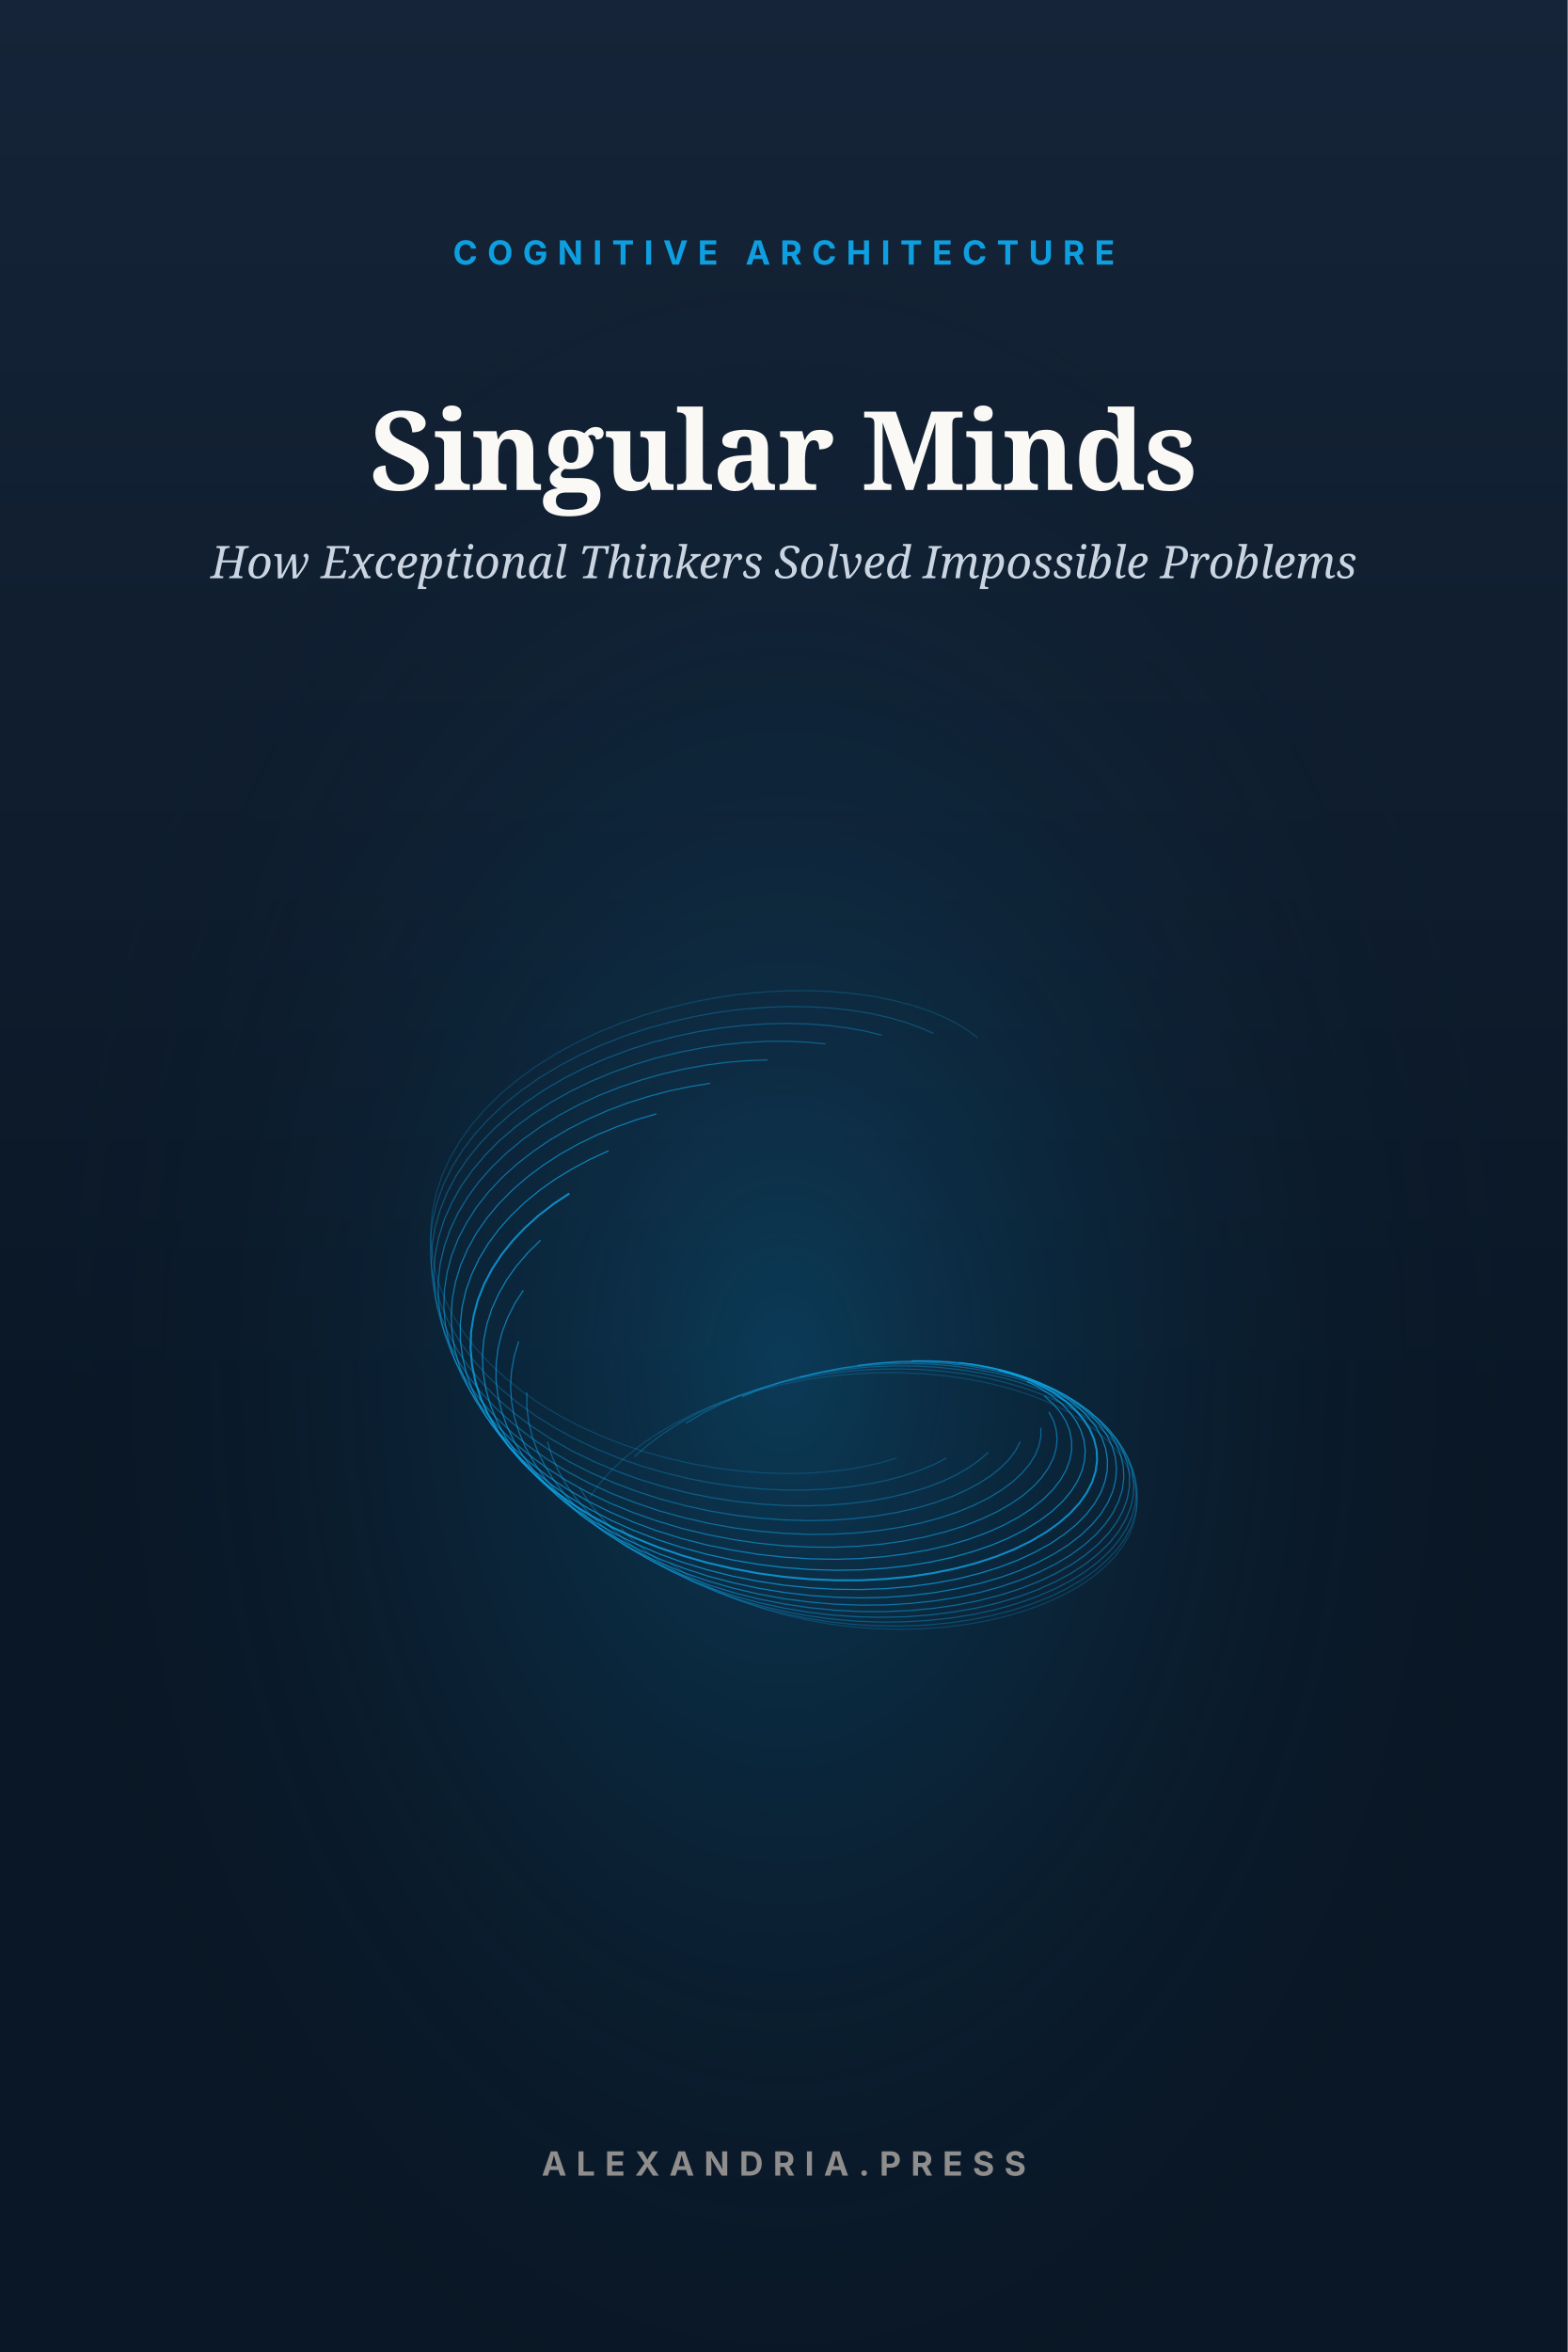
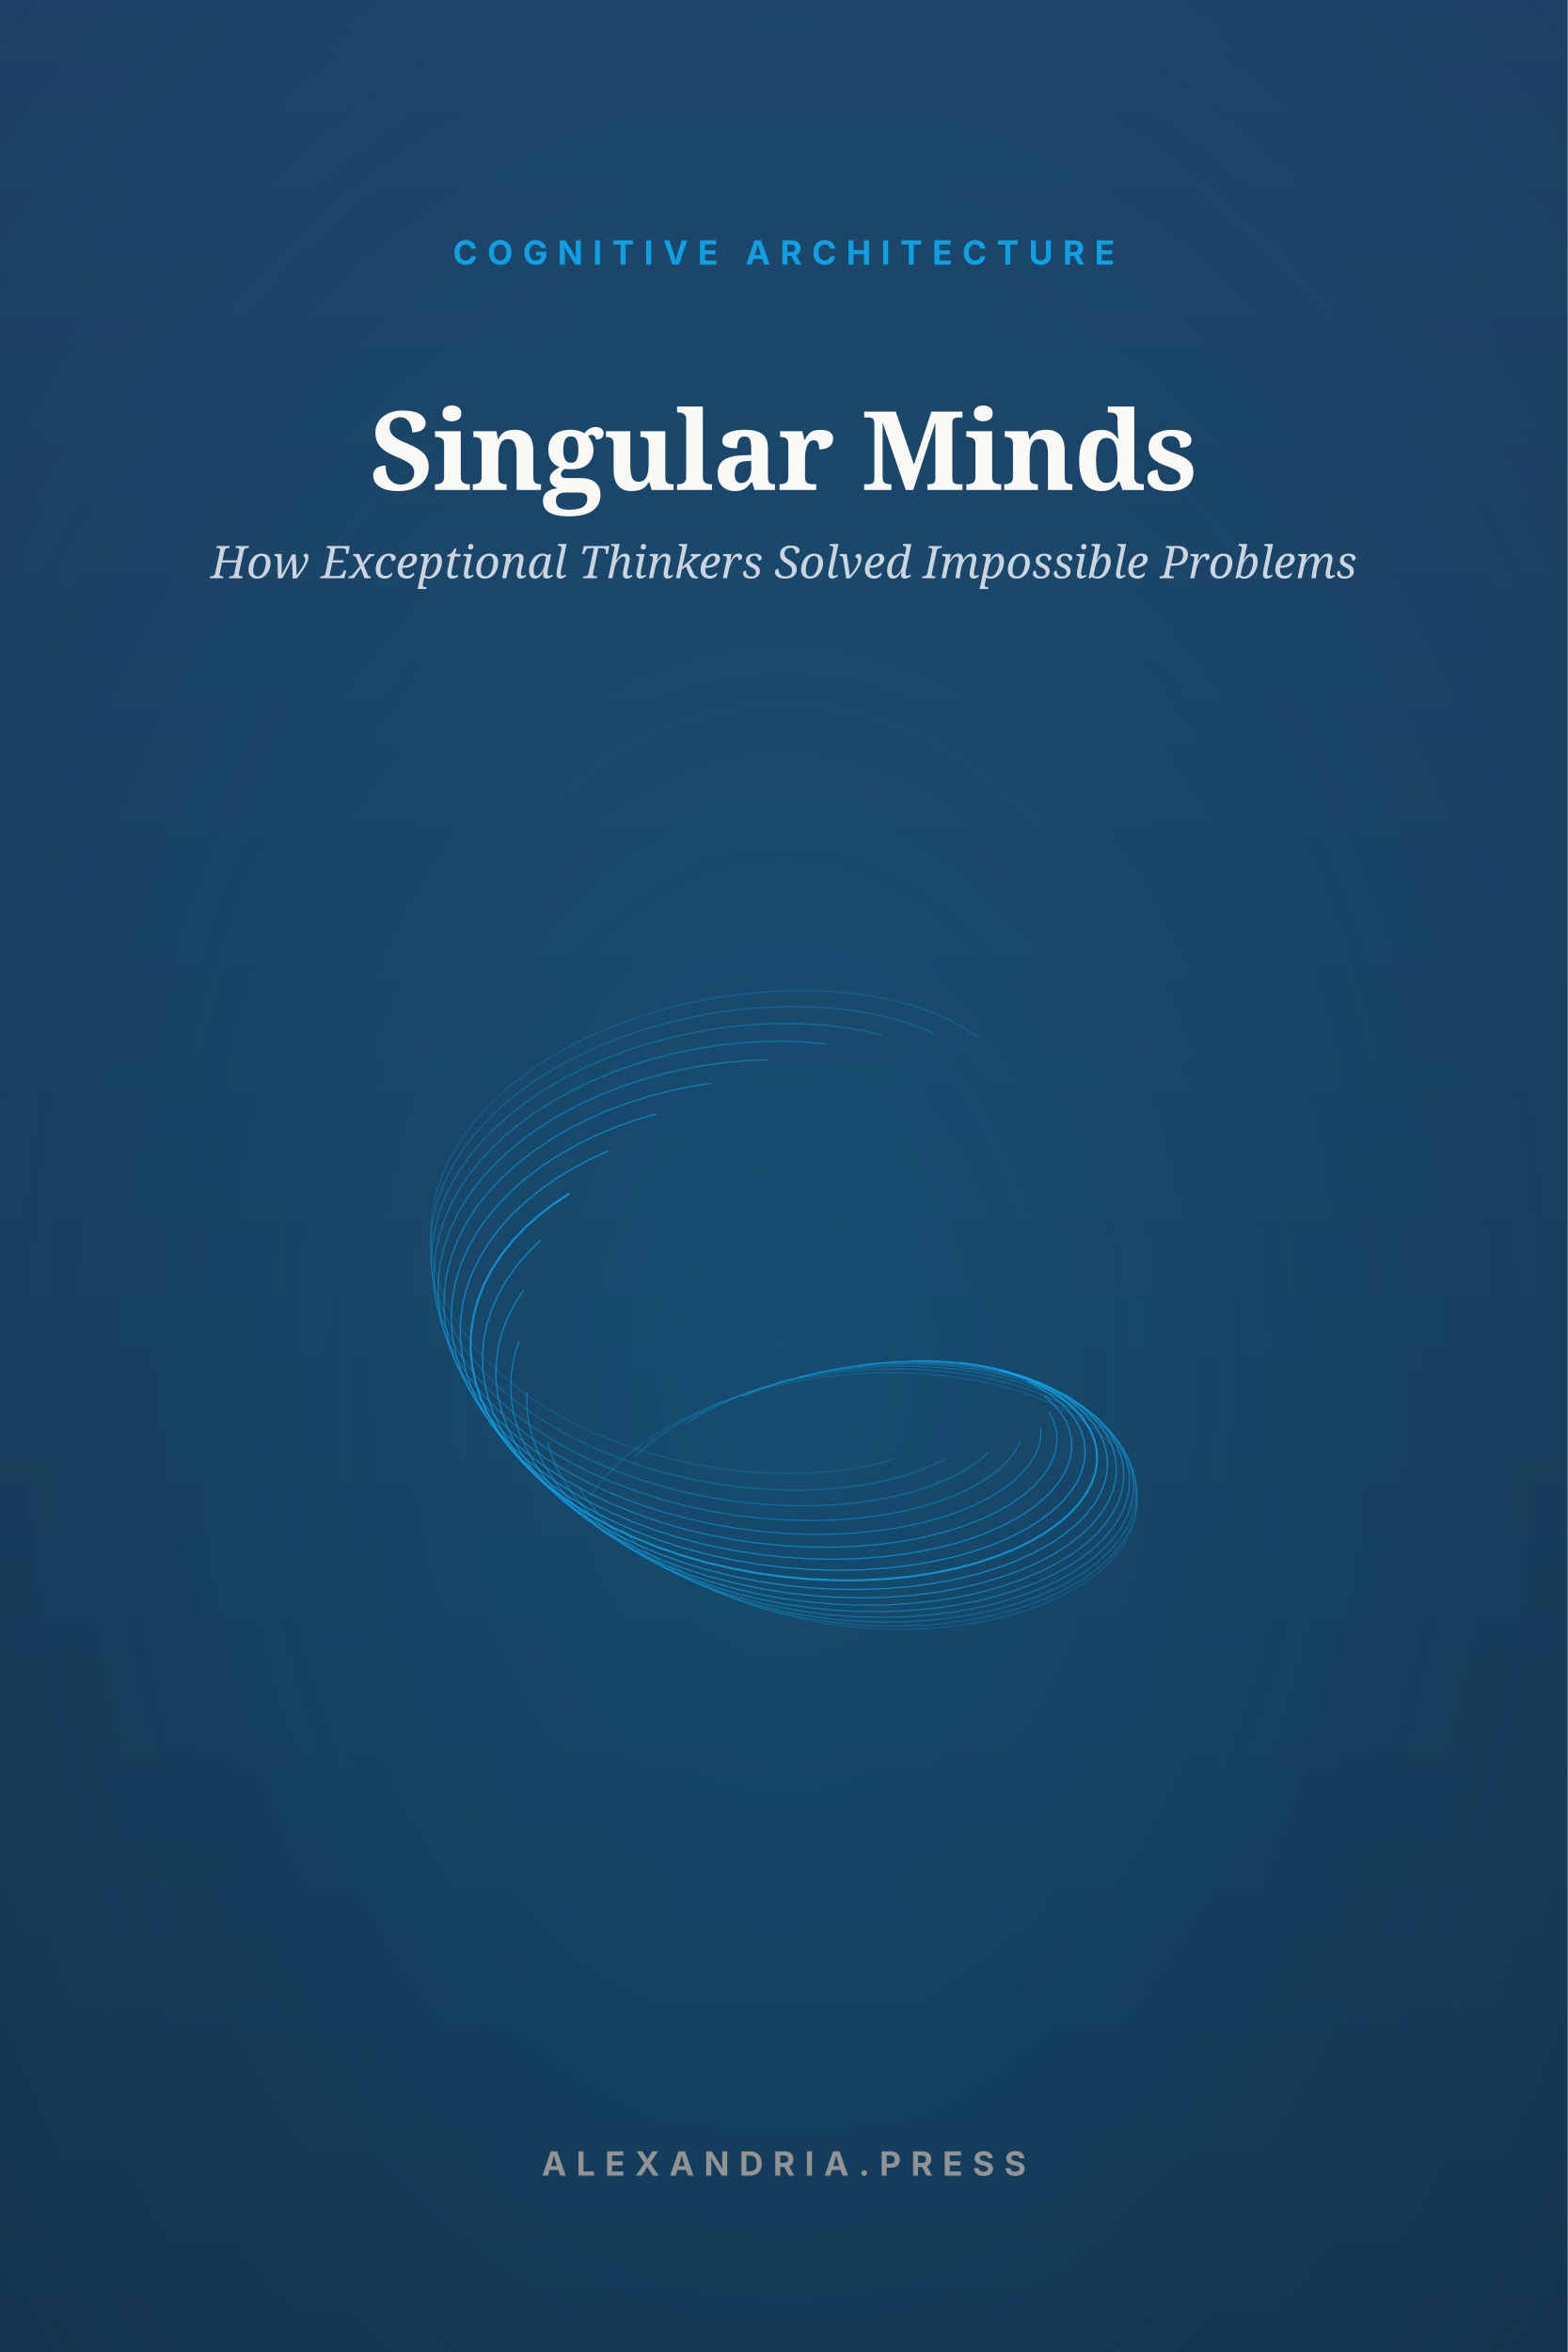
<svg xmlns="http://www.w3.org/2000/svg" viewBox="0 0 1600 2400" width="100%" height="100%">
  <defs>
    <linearGradient id="bg-singular-minds" x1="0%" y1="0%" x2="0%" y2="100%">
-       <stop offset="0%" stop-color="#152438" />
-       <stop offset="60%" stop-color="#0a1726" />
-       <stop offset="100%" stop-color="#0a1726" />
+       <stop offset="0%" stop-color="#1f3959" />
+       <stop offset="60%" stop-color="#192e47" />
+       <stop offset="100%" stop-color="#15273d" />
    </linearGradient>
-     <radialGradient id="halo-singular-minds" cx="50%" cy="58%" r="48%">
-       <stop offset="0%" stop-color="#0ea5e9" stop-opacity="0.25" />
-       <stop offset="100%" stop-color="#0a1726" stop-opacity="0" />
+     <radialGradient id="halo-singular-minds" cx="50%" cy="58%" r="75%">
+       <stop offset="0%" stop-color="#0ea5e9" stop-opacity="0.26" />
+       <stop offset="55%" stop-color="#0ea5e9" stop-opacity="0.15" />
+       <stop offset="100%" stop-color="#0ea5e9" stop-opacity="0.08" />
    </radialGradient>
  </defs>
  <rect width="1600" height="2400" fill="url(#bg-singular-minds)" />
  <rect width="1600" height="2400" fill="url(#halo-singular-minds)" />
  <g text-anchor="middle" font-family="'Inter', -apple-system, sans-serif">
    <text x="800" y="270" font-size="34" font-weight="700" letter-spacing="10" fill="#0ea5e9" opacity="0.95">COGNITIVE ARCHITECTURE</text>
  </g>
  <g text-anchor="middle">
    <text x="800" y="500" font-family="'Literata', Georgia, serif" font-size="112" font-weight="700" letter-spacing="-0.01em" fill="#faf9f6">
      Singular Minds
    </text>
    <text x="800" y="590" font-family="'Literata', Georgia, serif" font-size="46" font-weight="400" font-style="italic" fill="#cbd5e1">
      How Exceptional Thinkers Solved Impossible Problems
    </text>
  </g>
  <g class="emblem-sheaf">
    <path d="M 997.7,1058.9 L 987.6,1051.3 L 975.7,1044.0 L 962.2,1037.3 L 947.0,1031.1 L 930.2,1025.6 L 912.0,1020.9 L 892.5,1016.9 L 871.8,1013.9 L 850.0,1011.9 L 827.3,1010.9 L 803.8,1011.0 L 779.8,1012.2 L 755.3,1014.5 L 730.7,1018.1 L 706.0,1022.8 L 681.4,1028.7 L 657.1,1035.8 L 633.4,1044.1 L 610.3,1053.5 L 588.1,1064.0 L 566.9,1075.6 L 546.9,1088.2 L 528.2,1101.8 L 511.1,1116.2 L 495.5,1131.5 L 481.6,1147.4 L 469.6,1164.1 L 459.6,1181.2 L 451.5,1198.8 L 445.4,1216.7 L 441.5,1234.8 L 439.7,1253.1 L 440.1,1271.4 L 442.6,1289.6 L 447.1,1307.6 L 453.8,1325.3 L 462.5,1342.7 L 473.1,1359.5 L 485.5,1375.7 L 499.7,1391.2 L 515.6,1405.9 L 532.9,1419.8 L 551.6,1432.8 L 571.5,1444.8 L 592.5,1455.8 L 614.4,1465.7 L 637.0,1474.4 L 660.1,1482.1 L 683.6,1488.5 L 707.2,1493.8 L 730.9,1498.0 L 754.3,1501.0 L 777.4,1502.8 L 800.0,1503.6 L 821.9,1503.3 L 842.9,1501.9 L 862.8,1499.7 L 881.6,1496.5 L 899.2,1492.5 L 915.3,1487.8" stroke="#0ea5e9" stroke-width="1.2" fill="none" opacity="0.24" />
    <path d="M 952.5,1054.5 L 938.7,1048.4 L 923.3,1042.9 L 906.4,1038.1 L 888.1,1034.1 L 868.5,1030.9 L 847.8,1028.6 L 826.2,1027.4 L 803.7,1027.1 L 780.5,1028.0 L 756.8,1029.9 L 732.8,1033.0 L 708.7,1037.3 L 684.6,1042.8 L 660.7,1049.4 L 637.3,1057.2 L 614.4,1066.1 L 592.3,1076.2 L 571.1,1087.4 L 551.0,1099.5 L 532.1,1112.7 L 514.7,1126.8 L 498.8,1141.7 L 484.6,1157.3 L 472.1,1173.7 L 461.5,1190.6 L 452.9,1208.0 L 446.3,1225.8 L 441.8,1243.9 L 439.4,1262.1 L 439.2,1280.4 L 441.1,1298.7 L 445.1,1316.9 L 451.2,1334.7 L 459.3,1352.3 L 469.5,1369.3 L 481.5,1385.9 L 495.3,1401.7 L 510.9,1416.9 L 528.0,1431.2 L 546.6,1444.6 L 566.5,1457.1 L 587.5,1468.5 L 609.5,1478.9 L 632.4,1488.2 L 655.8,1496.3 L 679.8,1503.2 L 704.0,1509.0 L 728.3,1513.6 L 752.5,1517.0 L 776.5,1519.3 L 800.0,1520.4 L 822.9,1520.4 L 845.0,1519.4 L 866.2,1517.3 L 886.3,1514.3 L 905.1,1510.5 L 922.6,1505.8 L 938.7,1500.4 L 953.2,1494.4 L 966.0,1487.8" stroke="#0ea5e9" stroke-width="1.2" fill="none" opacity="0.31" />
    <path d="M 900.0,1056.3 L 883.1,1052.2 L 864.9,1048.9 L 845.4,1046.4 L 824.9,1044.9 L 803.5,1044.3 L 781.3,1044.8 L 758.6,1046.3 L 735.4,1049.0 L 712.0,1052.8 L 688.5,1057.8 L 665.1,1063.9 L 642.0,1071.2 L 619.5,1079.7 L 597.5,1089.2 L 576.4,1099.9 L 556.3,1111.6 L 537.4,1124.3 L 519.8,1137.9 L 503.7,1152.4 L 489.1,1167.7 L 476.3,1183.7 L 465.2,1200.3 L 456.1,1217.5 L 449.0,1235.1 L 443.9,1253.0 L 440.9,1271.2 L 440.1,1289.4 L 441.4,1307.7 L 444.8,1325.9 L 450.3,1343.9 L 457.9,1361.5 L 467.5,1378.8 L 479.1,1395.6 L 492.5,1411.7 L 507.7,1427.2 L 524.5,1441.8 L 542.9,1455.6 L 562.7,1468.5 L 583.6,1480.4 L 605.7,1491.2 L 628.7,1500.9 L 652.4,1509.5 L 676.7,1516.9 L 701.3,1523.2 L 726.1,1528.2 L 751.0,1532.1 L 775.7,1534.7 L 800.0,1536.2 L 823.8,1536.5 L 846.9,1535.8 L 869.1,1534.0 L 890.3,1531.2 L 910.4,1527.4 L 929.2,1522.8 L 946.5,1517.5 L 962.3,1511.4 L 976.5,1504.7 L 989.0,1497.5 L 999.7,1489.8 L 1008.7,1481.9" stroke="#0ea5e9" stroke-width="1.2" fill="none" opacity="0.38" />
    <path d="M 842.7,1065.2 L 823.5,1063.4 L 803.3,1062.5 L 782.3,1062.6 L 760.6,1063.8 L 738.3,1066.0 L 715.7,1069.4 L 693.0,1073.8 L 670.2,1079.4 L 647.7,1086.2 L 625.5,1094.1 L 603.9,1103.1 L 583.0,1113.2 L 563.0,1124.4 L 544.1,1136.6 L 526.4,1149.7 L 510.0,1163.7 L 495.2,1178.6 L 482.1,1194.2 L 470.6,1210.4 L 461.1,1227.3 L 453.4,1244.6 L 447.8,1262.3 L 444.2,1280.2 L 442.8,1298.4 L 443.4,1316.6 L 446.2,1334.7 L 451.2,1352.7 L 458.2,1370.5 L 467.2,1387.9 L 478.3,1404.8 L 491.2,1421.2 L 506.0,1436.9 L 522.5,1451.8 L 540.5,1466.0 L 560.0,1479.2 L 580.9,1491.5 L 602.9,1502.7 L 625.9,1512.8 L 649.7,1521.8 L 674.2,1529.7 L 699.1,1536.3 L 724.4,1541.8 L 749.7,1546.1 L 775.0,1549.1 L 800.0,1550.9 L 824.6,1551.6 L 848.5,1551.2 L 871.7,1549.6 L 893.9,1547.0 L 915.0,1543.4 L 934.9,1538.9 L 953.4,1533.6 L 970.5,1527.5 L 985.9,1520.7 L 999.7,1513.3 L 1011.7,1505.5 L 1021.9,1497.2 L 1030.2,1488.7 L 1036.7,1479.9 L 1041.3,1471.1" stroke="#0ea5e9" stroke-width="1.2" fill="none" opacity="0.45" />
    <path d="M 783.3,1081.5 L 762.8,1082.3 L 741.6,1084.0 L 720.0,1086.9 L 698.1,1090.8 L 676.1,1095.9 L 654.2,1102.1 L 632.5,1109.4 L 611.3,1117.8 L 590.7,1127.3 L 570.9,1137.9 L 552.1,1149.5 L 534.4,1162.1 L 518.0,1175.6 L 503.0,1189.9 L 489.5,1205.0 L 477.7,1220.9 L 467.7,1237.3 L 459.6,1254.3 L 453.5,1271.6 L 449.3,1289.4 L 447.3,1307.3 L 447.3,1325.3 L 449.5,1343.4 L 453.8,1361.3 L 460.2,1379.1 L 468.6,1396.5 L 479.1,1413.6 L 491.5,1430.1 L 505.7,1446.0 L 521.8,1461.2 L 539.4,1475.6 L 558.6,1489.1 L 579.2,1501.7 L 601.0,1513.3 L 623.9,1523.8 L 647.8,1533.2 L 672.3,1541.5 L 697.5,1548.5 L 723.0,1554.4 L 748.7,1559.0 L 774.4,1562.4 L 800.0,1564.6 L 825.2,1565.7 L 849.9,1565.5 L 873.9,1564.2 L 897.0,1561.8 L 919.0,1558.4 L 939.9,1554.1 L 959.5,1548.8 L 977.6,1542.7 L 994.2,1535.9 L 1009.1,1528.4 L 1022.3,1520.4 L 1033.7,1511.9 L 1043.2,1503.0 L 1050.9,1493.9 L 1056.6,1484.6 L 1060.4,1475.3 L 1062.3,1466.0 L 1062.3,1456.9" stroke="#0ea5e9" stroke-width="1.2" fill="none" opacity="0.52" />
    <path d="M 724.8,1105.4 L 703.9,1108.8 L 682.7,1113.3 L 661.6,1118.9 L 640.6,1125.5 L 619.9,1133.3 L 599.7,1142.2 L 580.2,1152.1 L 561.5,1163.1 L 543.9,1175.1 L 527.4,1188.0 L 512.3,1201.7 L 498.6,1216.3 L 486.5,1231.6 L 476.2,1247.6 L 467.6,1264.1 L 460.9,1281.2 L 456.3,1298.5 L 453.6,1316.2 L 453.0,1334.0 L 454.5,1351.9 L 458.2,1369.7 L 463.9,1387.4 L 471.7,1404.8 L 481.5,1421.9 L 493.3,1438.4 L 507.0,1454.5 L 522.5,1469.8 L 539.7,1484.4 L 558.4,1498.2 L 578.7,1511.1 L 600.2,1523.0 L 622.9,1533.9 L 646.6,1543.6 L 671.2,1552.2 L 696.3,1559.7 L 722.0,1565.9 L 748.0,1570.9 L 774.0,1574.7 L 800.0,1577.3 L 825.7,1578.6 L 851.0,1578.8 L 875.6,1577.8 L 899.5,1575.7 L 922.4,1572.5 L 944.2,1568.3 L 964.7,1563.1 L 983.8,1557.1 L 1001.4,1550.2 L 1017.4,1542.7 L 1031.7,1534.5 L 1044.2,1525.9 L 1054.8,1516.7 L 1063.5,1507.3 L 1070.2,1497.6 L 1075.1,1487.9 L 1077.9,1478.1 L 1078.9,1468.4 L 1077.9,1458.9 L 1075.2,1449.6 L 1070.6,1440.8" stroke="#0ea5e9" stroke-width="1.2" fill="none" opacity="0.59" />
    <path d="M 669.8,1136.6 L 649.6,1142.6 L 629.5,1149.7 L 609.8,1157.9 L 590.7,1167.1 L 572.3,1177.4 L 554.8,1188.7 L 538.4,1200.9 L 523.2,1214.1 L 509.4,1228.0 L 497.0,1242.8 L 486.3,1258.2 L 477.4,1274.2 L 470.2,1290.8 L 465.0,1307.7 L 461.7,1325.0 L 460.5,1342.5 L 461.4,1360.2 L 464.3,1377.8 L 469.3,1395.3 L 476.4,1412.7 L 485.5,1429.7 L 496.6,1446.3 L 509.7,1462.4 L 524.5,1477.8 L 541.2,1492.6 L 559.4,1506.6 L 579.2,1519.7 L 600.4,1531.9 L 622.8,1543.0 L 646.2,1553.1 L 670.6,1562.1 L 695.7,1569.9 L 721.4,1576.5 L 747.5,1581.8 L 773.7,1586.0 L 800.0,1588.9 L 826.1,1590.6 L 851.8,1591.1 L 877.0,1590.4 L 901.5,1588.5 L 925.1,1585.5 L 947.6,1581.5 L 969.0,1576.5 L 989.0,1570.6 L 1007.5,1563.8 L 1024.5,1556.2 L 1039.7,1548.0 L 1053.2,1539.2 L 1064.8,1529.9 L 1074.5,1520.2 L 1082.3,1510.2 L 1088.1,1500.0 L 1091.9,1489.8 L 1093.8,1479.6 L 1093.6,1469.5 L 1091.6,1459.6 L 1087.8,1450.1 L 1082.1,1441.0 L 1074.8,1432.5 L 1065.9,1424.5" stroke="#0ea5e9" stroke-width="1.2" fill="none" opacity="0.66" />
    <path d="M 621.1,1174.3 L 602.5,1182.8 L 584.5,1192.4 L 567.2,1202.9 L 550.9,1214.4 L 535.7,1226.9 L 521.8,1240.1 L 509.3,1254.2 L 498.2,1269.1 L 488.9,1284.5 L 481.3,1300.5 L 475.5,1317.0 L 471.6,1333.9 L 469.8,1351.0 L 469.9,1368.3 L 472.2,1385.6 L 476.4,1402.9 L 482.8,1420.1 L 491.1,1437.0 L 501.5,1453.6 L 513.8,1469.6 L 528.0,1485.2 L 544.0,1500.0 L 561.7,1514.2 L 580.9,1527.5 L 601.5,1539.8 L 623.5,1551.3 L 646.6,1561.6 L 670.7,1570.9 L 695.6,1579.0 L 721.2,1586.0 L 747.3,1591.7 L 773.6,1596.2 L 800.0,1599.5 L 826.3,1601.5 L 852.4,1602.3 L 878.0,1601.9 L 903.0,1600.3 L 927.1,1597.6 L 950.3,1593.8 L 972.4,1589.0 L 993.1,1583.2 L 1012.5,1576.5 L 1030.3,1569.0 L 1046.4,1560.7 L 1060.8,1551.8 L 1073.4,1542.4 L 1084.1,1532.5 L 1092.8,1522.3 L 1099.5,1511.8 L 1104.2,1501.2 L 1106.9,1490.5 L 1107.6,1479.9 L 1106.3,1469.5 L 1103.1,1459.4 L 1098.1,1449.7 L 1091.2,1440.4 L 1082.8,1431.7 L 1072.7,1423.6 L 1061.2,1416.2 L 1048.4,1409.6" stroke="#0ea5e9" stroke-width="1.2" fill="none" opacity="0.73" />
    <path d="M 581.1,1217.8 L 565.0,1228.5 L 549.9,1240.1 L 535.9,1252.7 L 523.2,1266.1 L 511.9,1280.2 L 502.2,1295.0 L 494.1,1310.4 L 487.8,1326.3 L 483.4,1342.6 L 480.8,1359.3 L 480.3,1376.2 L 481.8,1393.2 L 485.3,1410.2 L 490.8,1427.1 L 498.4,1443.9 L 508.0,1460.3 L 519.5,1476.3 L 532.9,1491.8 L 548.1,1506.7 L 565.1,1521.0 L 583.6,1534.4 L 603.7,1547.0 L 625.1,1558.6 L 647.8,1569.2 L 671.5,1578.8 L 696.1,1587.2 L 721.4,1594.5 L 747.3,1600.5 L 773.6,1605.4 L 800.0,1609.0 L 826.4,1611.4 L 852.7,1612.5 L 878.6,1612.5 L 903.9,1611.2 L 928.5,1608.8 L 952.2,1605.2 L 974.9,1600.6 L 996.3,1595.0 L 1016.4,1588.4 L 1034.9,1581.0 L 1051.9,1572.7 L 1067.1,1563.8 L 1080.5,1554.3 L 1092.0,1544.3 L 1101.6,1533.9 L 1109.2,1523.1 L 1114.7,1512.2 L 1118.2,1501.2 L 1119.7,1490.2 L 1119.2,1479.3 L 1116.6,1468.6 L 1112.2,1458.3 L 1105.9,1448.4 L 1097.8,1439.0 L 1088.1,1430.2 L 1076.8,1422.1 L 1064.1,1414.7 L 1050.1,1408.1 L 1035.0,1402.5 L 1018.9,1397.8" stroke="#0ea5e9" stroke-width="2.0" fill="none" opacity="0.80" />
    <path d="M 551.6,1265.6 L 538.8,1278.2 L 527.3,1291.6 L 517.2,1305.7 L 508.8,1320.4 L 501.9,1335.7 L 496.9,1351.4 L 493.7,1367.5 L 492.4,1383.9 L 493.1,1400.5 L 495.8,1417.2 L 500.5,1433.8 L 507.2,1450.3 L 515.9,1466.5 L 526.6,1482.4 L 539.2,1497.8 L 553.6,1512.7 L 569.7,1527.0 L 587.5,1540.5 L 606.9,1553.2 L 627.6,1565.0 L 649.7,1575.8 L 672.9,1585.6 L 697.0,1594.3 L 722.0,1601.9 L 747.6,1608.3 L 773.7,1613.5 L 800.0,1617.5 L 826.4,1620.2 L 852.7,1621.7 L 878.8,1622.0 L 904.4,1621.0 L 929.3,1618.9 L 953.4,1615.6 L 976.5,1611.3 L 998.5,1605.8 L 1019.1,1599.5 L 1038.3,1592.2 L 1056.0,1584.0 L 1072.0,1575.2 L 1086.2,1565.6 L 1098.5,1555.6 L 1108.9,1545.0 L 1117.2,1534.1 L 1123.6,1522.9 L 1127.8,1511.6 L 1130.1,1500.3 L 1130.2,1489.0 L 1128.4,1477.9 L 1124.5,1467.0 L 1118.7,1456.5 L 1111.1,1446.5 L 1101.8,1437.1 L 1090.7,1428.2 L 1078.2,1420.1 L 1064.3,1412.9 L 1049.1,1406.4 L 1032.8,1400.9 L 1015.5,1396.4 L 997.5,1392.8 L 978.9,1390.3" stroke="#0ea5e9" stroke-width="1.2" fill="none" opacity="0.73" />
    <path d="M 534.1,1316.5 L 525.2,1330.5 L 517.9,1345.0 L 512.2,1360.1 L 508.4,1375.6 L 506.4,1391.5 L 506.2,1407.6 L 508.1,1423.8 L 511.9,1440.0 L 517.7,1456.2 L 525.5,1472.2 L 535.2,1487.9 L 546.8,1503.2 L 560.3,1518.0 L 575.5,1532.2 L 592.5,1545.8 L 611.0,1558.6 L 631.0,1570.5 L 652.4,1581.5 L 674.9,1591.5 L 698.5,1600.5 L 723.0,1608.4 L 748.2,1615.1 L 773.9,1620.6 L 800.0,1624.9 L 826.3,1628.0 L 852.5,1629.8 L 878.6,1630.5 L 904.3,1629.9 L 929.4,1628.1 L 953.8,1625.1 L 977.2,1621.0 L 999.6,1615.9 L 1020.8,1609.7 L 1040.6,1602.6 L 1058.8,1594.6 L 1075.5,1585.8 L 1090.3,1576.4 L 1103.4,1566.3 L 1114.5,1555.7 L 1123.6,1544.7 L 1130.7,1533.3 L 1135.7,1521.8 L 1138.6,1510.2 L 1139.5,1498.5 L 1138.3,1487.0 L 1135.0,1475.7 L 1129.8,1464.8 L 1122.6,1454.2 L 1113.7,1444.2 L 1103.0,1434.8 L 1090.6,1426.0 L 1076.8,1418.1 L 1061.6,1410.9 L 1045.2,1404.7 L 1027.7,1399.4 L 1009.3,1395.1 L 990.2,1391.9 L 970.5,1389.7 L 950.4,1388.6 L 930.2,1388.6" stroke="#0ea5e9" stroke-width="1.2" fill="none" opacity="0.66" />
    <path d="M 529.4,1368.8 L 524.8,1383.6 L 522.1,1398.9 L 521.1,1414.4 L 522.1,1430.1 L 524.9,1445.9 L 529.8,1461.6 L 536.5,1477.3 L 545.2,1492.7 L 555.8,1507.9 L 568.3,1522.5 L 582.6,1536.7 L 598.6,1550.2 L 616.2,1563.1 L 635.3,1575.1 L 655.8,1586.3 L 677.6,1596.5 L 700.5,1605.7 L 724.4,1613.8 L 749.0,1620.8 L 774.3,1626.6 L 800.0,1631.3 L 826.0,1634.7 L 852.0,1636.9 L 878.0,1637.9 L 903.7,1637.7 L 928.8,1636.2 L 953.4,1633.6 L 977.1,1629.9 L 999.8,1625.0 L 1021.3,1619.1 L 1041.6,1612.2 L 1060.3,1604.4 L 1077.5,1595.8 L 1093.0,1586.5 L 1106.7,1576.4 L 1118.5,1565.9 L 1128.3,1554.8 L 1136.1,1543.4 L 1141.8,1531.7 L 1145.5,1519.9 L 1147.0,1508.0 L 1146.4,1496.2 L 1143.7,1484.5 L 1139.1,1473.2 L 1132.4,1462.1 L 1123.8,1451.6 L 1113.5,1441.6 L 1101.4,1432.3 L 1087.7,1423.7 L 1072.6,1416.0 L 1056.1,1409.1 L 1038.5,1403.1 L 1019.8,1398.1 L 1000.3,1394.2 L 980.1,1391.3 L 959.4,1389.5 L 938.4,1388.9 L 917.3,1389.3 L 896.1,1390.8 L 875.2,1393.4" stroke="#0ea5e9" stroke-width="1.2" fill="none" opacity="0.59" />
    <path d="M 537.7,1420.9 L 537.7,1436.0 L 539.6,1451.3 L 543.4,1466.6 L 549.1,1481.9 L 556.8,1497.0 L 566.3,1511.9 L 577.7,1526.4 L 590.9,1540.4 L 605.8,1553.9 L 622.4,1566.7 L 640.5,1578.8 L 660.1,1590.1 L 681.0,1600.4 L 703.0,1609.8 L 726.1,1618.2 L 750.1,1625.5 L 774.8,1631.7 L 800.0,1636.6 L 825.6,1640.4 L 851.3,1643.0 L 877.0,1644.4 L 902.5,1644.5 L 927.7,1643.5 L 952.2,1641.2 L 976.1,1637.8 L 999.0,1633.3 L 1020.8,1627.7 L 1041.4,1621.1 L 1060.6,1613.6 L 1078.2,1605.2 L 1094.3,1596.0 L 1108.5,1586.1 L 1120.9,1575.6 L 1131.4,1564.5 L 1139.8,1553.1 L 1146.2,1541.3 L 1150.5,1529.4 L 1152.7,1517.3 L 1152.7,1505.3 L 1150.7,1493.4 L 1146.5,1481.6 L 1140.4,1470.3 L 1132.3,1459.3 L 1122.3,1448.9 L 1110.5,1439.0 L 1097.0,1429.9 L 1082.0,1421.6 L 1065.6,1414.1 L 1047.9,1407.5 L 1029.1,1401.9 L 1009.3,1397.3 L 988.7,1393.8 L 967.5,1391.4 L 945.8,1390.1 L 923.9,1389.9 L 901.9,1390.8 L 880.0,1392.9 L 858.4,1396.0 L 837.2,1400.3 L 816.7,1405.5" stroke="#0ea5e9" stroke-width="1.2" fill="none" opacity="0.52" />
    <path d="M 558.7,1471.1 L 563.3,1485.9 L 569.8,1500.7 L 578.1,1515.2 L 588.3,1529.5 L 600.3,1543.3 L 614.1,1556.7 L 629.5,1569.5 L 646.6,1581.6 L 665.1,1592.9 L 685.0,1603.4 L 706.1,1613.0 L 728.3,1621.6 L 751.5,1629.2 L 775.4,1635.6 L 800.0,1640.9 L 825.0,1645.1 L 850.3,1648.1 L 875.6,1649.8 L 900.9,1650.3 L 925.8,1649.7 L 950.3,1647.8 L 974.1,1644.8 L 997.1,1640.7 L 1019.1,1635.5 L 1040.0,1629.2 L 1059.5,1622.0 L 1077.5,1613.8 L 1094.0,1604.9 L 1108.8,1595.2 L 1121.7,1584.8 L 1132.8,1573.9 L 1141.8,1562.5 L 1148.8,1550.7 L 1153.8,1538.7 L 1156.6,1526.6 L 1157.2,1514.4 L 1155.8,1502.2 L 1152.2,1490.3 L 1146.6,1478.6 L 1138.9,1467.3 L 1129.4,1456.4 L 1117.9,1446.2 L 1104.8,1436.6 L 1090.0,1427.7 L 1073.6,1419.7 L 1055.9,1412.6 L 1037.0,1406.4 L 1017.0,1401.2 L 996.1,1397.1 L 974.5,1394.1 L 952.3,1392.2 L 929.8,1391.4 L 907.0,1391.8 L 884.3,1393.4 L 861.7,1396.0 L 839.4,1399.8 L 817.7,1404.6 L 796.7,1410.5 L 776.5,1417.4 L 757.3,1425.2" stroke="#0ea5e9" stroke-width="1.2" fill="none" opacity="0.45" />
    <path d="M 591.3,1517.9 L 600.3,1531.8 L 611.0,1545.5 L 623.5,1558.7 L 637.7,1571.4 L 653.5,1583.5 L 670.8,1594.8 L 689.6,1605.4 L 709.7,1615.2 L 730.9,1624.0 L 753.1,1631.8 L 776.2,1638.5 L 800.0,1644.2 L 824.3,1648.7 L 849.0,1652.1 L 873.9,1654.2 L 898.7,1655.2 L 923.3,1654.9 L 947.6,1653.5 L 971.3,1650.9 L 994.3,1647.2 L 1016.4,1642.4 L 1037.3,1636.5 L 1057.1,1629.6 L 1075.5,1621.8 L 1092.3,1613.2 L 1107.5,1603.7 L 1120.9,1593.6 L 1132.5,1582.8 L 1142.1,1571.5 L 1149.7,1559.9 L 1155.2,1547.9 L 1158.6,1535.7 L 1159.9,1523.4 L 1159.1,1511.2 L 1156.1,1499.0 L 1151.0,1487.1 L 1143.9,1475.5 L 1134.8,1464.3 L 1123.7,1453.7 L 1110.9,1443.7 L 1096.3,1434.4 L 1080.2,1425.9 L 1062.6,1418.3 L 1043.7,1411.6 L 1023.6,1405.9 L 1002.5,1401.2 L 980.5,1397.7 L 958.0,1395.2 L 934.9,1393.9 L 911.5,1393.8 L 888.0,1394.8 L 864.6,1397.0 L 841.4,1400.3 L 818.7,1404.8 L 796.5,1410.3 L 775.1,1416.9 L 754.6,1424.4 L 735.1,1432.9 L 716.9,1442.2 L 700.0,1452.3" stroke="#0ea5e9" stroke-width="1.2" fill="none" opacity="0.38" />
    <path d="M 634.0,1559.8 L 646.8,1572.4 L 661.3,1584.4 L 677.4,1595.8 L 694.9,1606.5 L 713.7,1616.3 L 733.8,1625.3 L 755.0,1633.4 L 777.1,1640.4 L 800.0,1646.4 L 823.5,1651.3 L 847.5,1655.0 L 871.7,1657.6 L 896.0,1659.0 L 920.2,1659.2 L 944.2,1658.3 L 967.6,1656.2 L 990.5,1652.9 L 1012.5,1648.5 L 1033.5,1643.1 L 1053.4,1636.6 L 1072.0,1629.2 L 1089.1,1620.9 L 1104.7,1611.7 L 1118.5,1601.9 L 1130.5,1591.3 L 1140.7,1580.3 L 1148.8,1568.7 L 1154.9,1556.9 L 1158.9,1544.7 L 1160.8,1532.4 L 1160.6,1520.1 L 1158.2,1507.9 L 1153.7,1495.8 L 1147.1,1484.0 L 1138.5,1472.6 L 1127.9,1461.7 L 1115.4,1451.3 L 1101.2,1441.7 L 1085.3,1432.8 L 1067.9,1424.7 L 1049.0,1417.5 L 1028.9,1411.4 L 1007.7,1406.2 L 985.6,1402.1 L 962.7,1399.2 L 939.3,1397.4 L 915.4,1396.8 L 891.3,1397.3 L 867.2,1399.0 L 843.2,1401.9 L 819.5,1406.0 L 796.3,1411.1 L 773.8,1417.4 L 752.2,1424.6 L 731.5,1432.9 L 711.9,1442.1 L 693.6,1452.1 L 676.7,1462.9 L 661.3,1474.4 L 647.5,1486.5" stroke="#0ea5e9" stroke-width="1.2" fill="none" opacity="0.31" />
    <path d="M 684.7,1595.8 L 700.8,1606.5 L 718.4,1616.5 L 737.2,1625.7 L 757.1,1633.9 L 778.1,1641.3 L 800.0,1647.6 L 822.6,1652.8 L 845.7,1657.0 L 869.1,1660.0 L 892.8,1661.8 L 916.4,1662.5 L 939.9,1662.1 L 963.0,1660.4 L 985.6,1657.7 L 1007.5,1653.8 L 1028.5,1648.8 L 1048.4,1642.8 L 1067.1,1635.8 L 1084.4,1627.9 L 1100.3,1619.2 L 1114.5,1609.7 L 1126.9,1599.5 L 1137.5,1588.7 L 1146.2,1577.3 L 1152.9,1565.6 L 1157.4,1553.6 L 1159.9,1541.4 L 1160.3,1529.1 L 1158.5,1516.8 L 1154.6,1504.7 L 1148.5,1492.8 L 1140.4,1481.2 L 1130.4,1470.1 L 1118.4,1459.4 L 1104.5,1449.5 L 1088.9,1440.2 L 1071.8,1431.8 L 1053.1,1424.2 L 1033.1,1417.6 L 1011.9,1412.0 L 989.7,1407.5 L 966.6,1404.1 L 942.9,1401.8 L 918.6,1400.7 L 894.0,1400.8 L 869.3,1402.1 L 844.7,1404.5 L 820.2,1408.2 L 796.2,1413.0 L 772.7,1418.9 L 750.0,1425.9 L 728.2,1433.9 L 707.5,1442.9 L 688.0,1452.9 L 669.8,1463.6 L 653.0,1475.1 L 637.8,1487.3 L 624.3,1500.0 L 612.4,1513.3 L 602.3,1526.9" stroke="#0ea5e9" stroke-width="1.2" fill="none" opacity="0.24" />
  </g>
  <g text-anchor="middle" font-family="'Inter', -apple-system, sans-serif">
    <text x="800" y="2220" font-size="34" font-weight="700" letter-spacing="10" fill="#a8a29e" opacity="0.85">ALEXANDRIA.PRESS</text>
  </g>
</svg>
